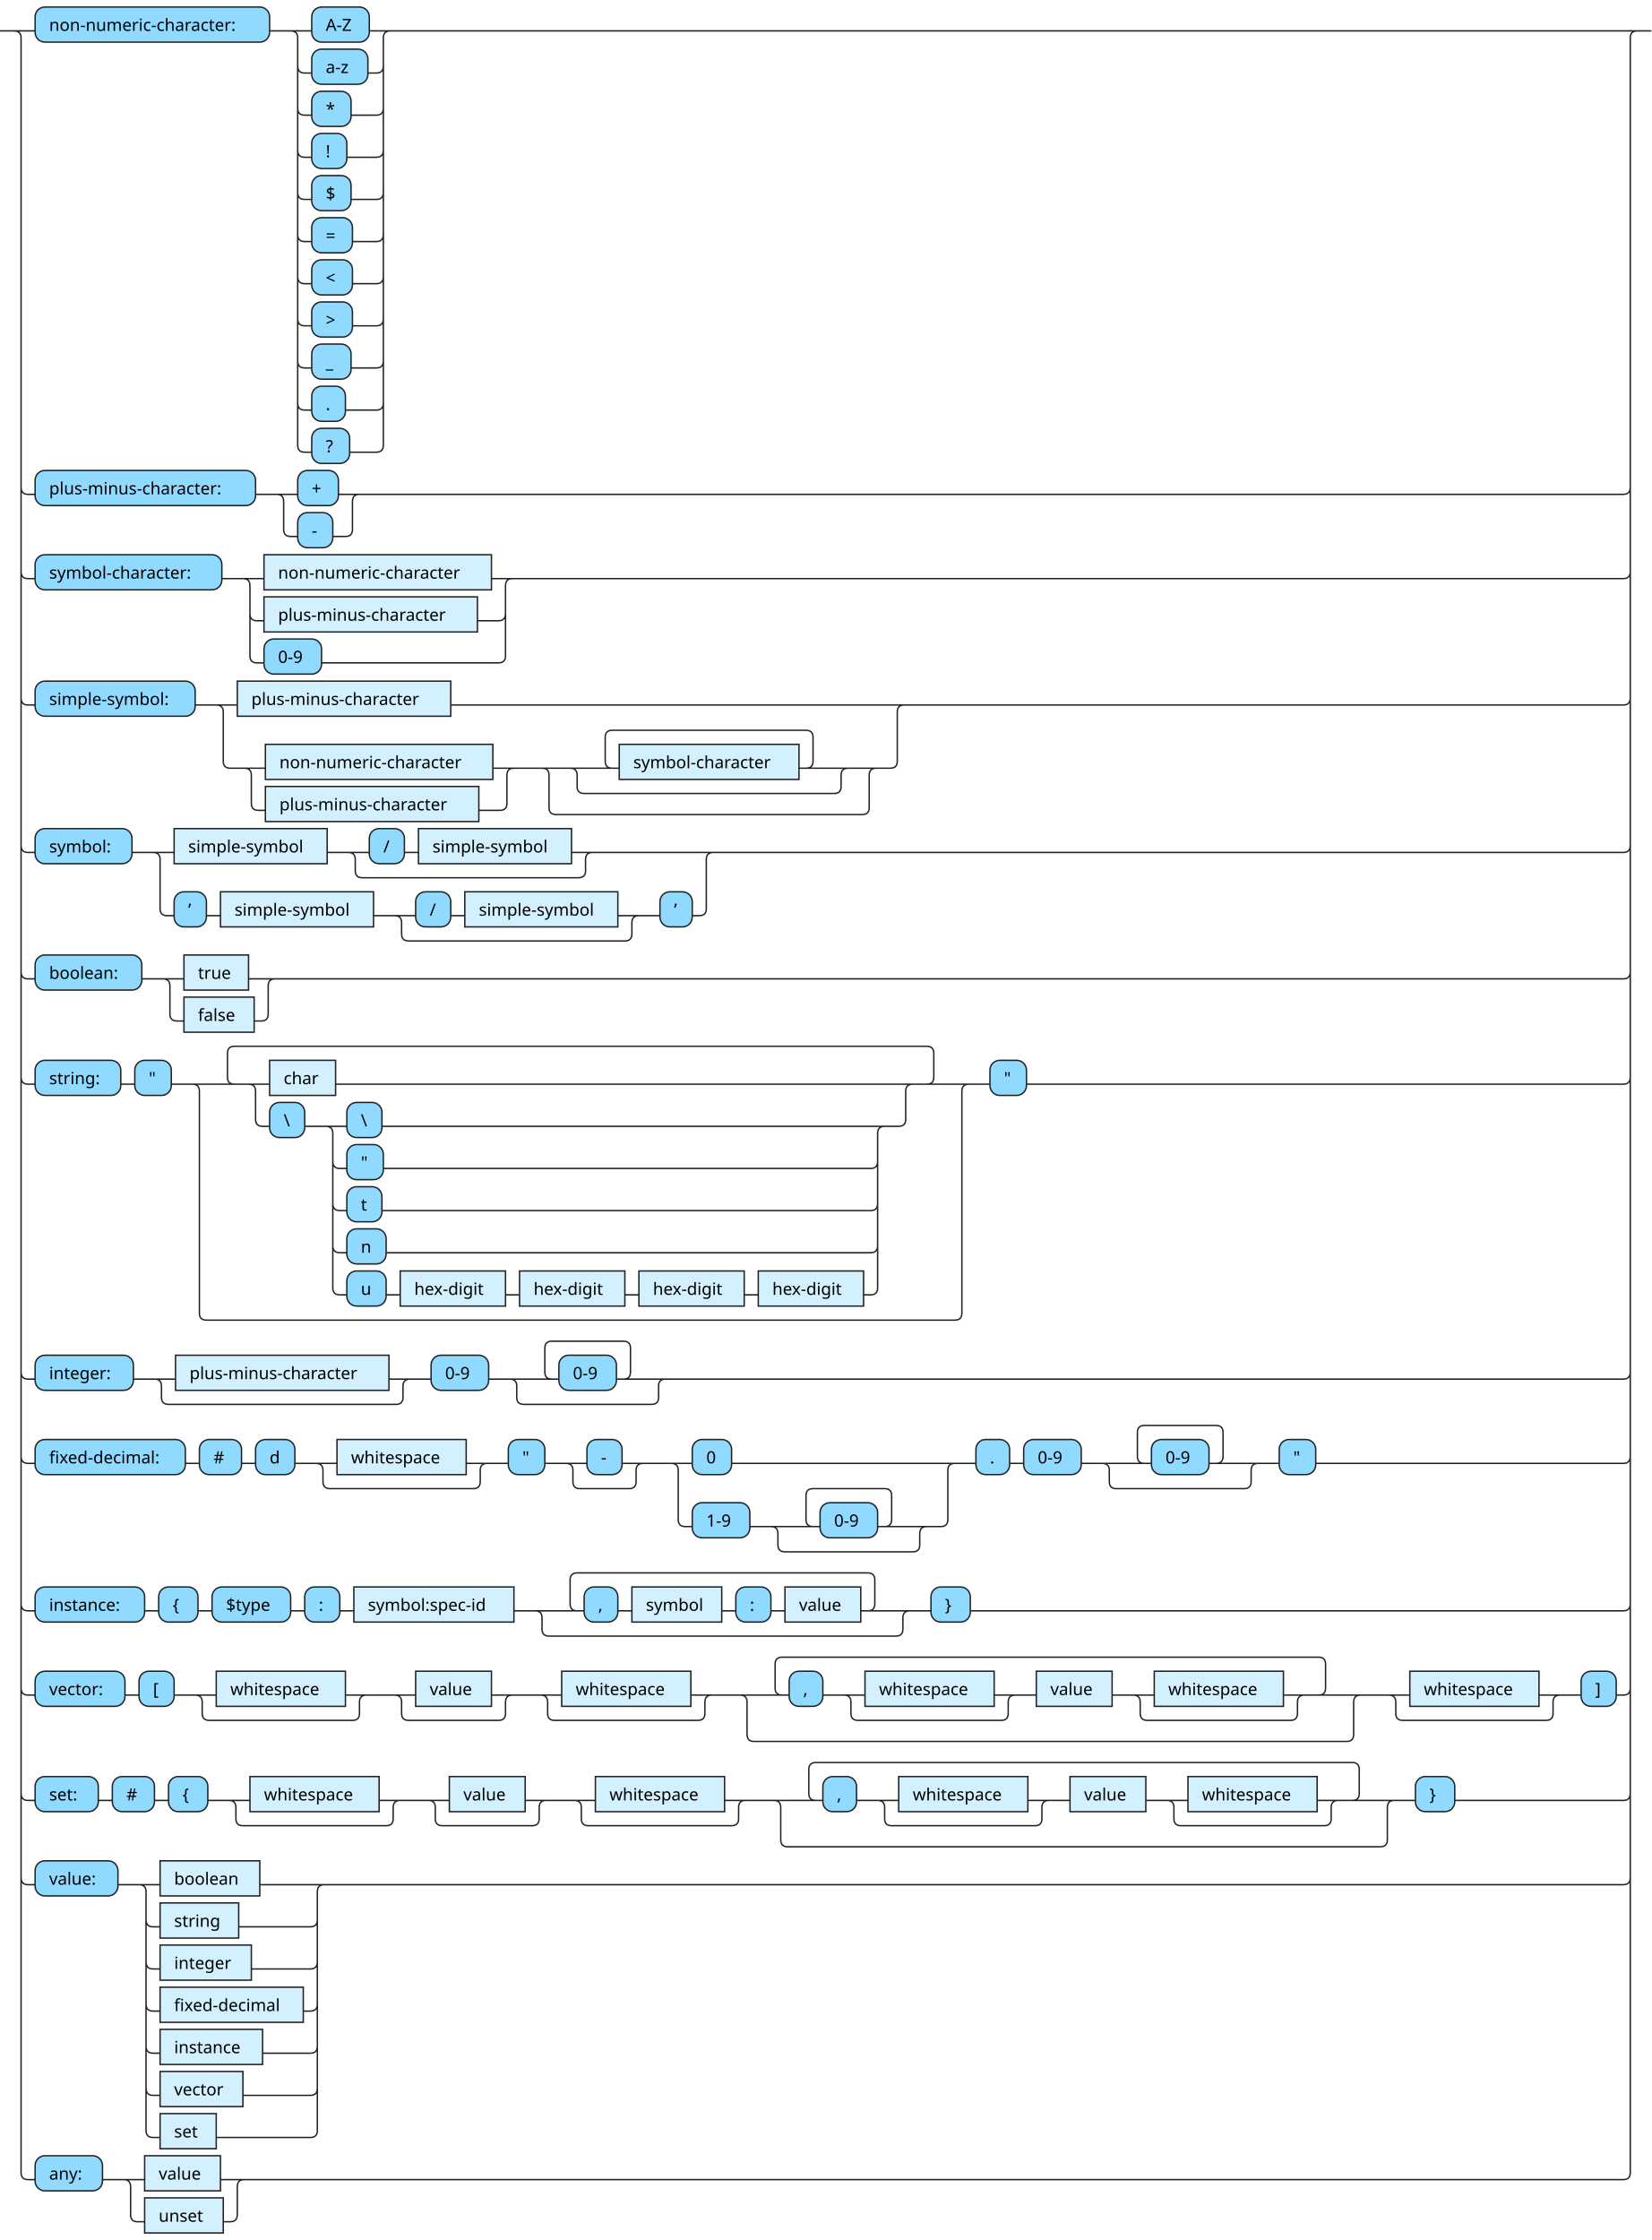
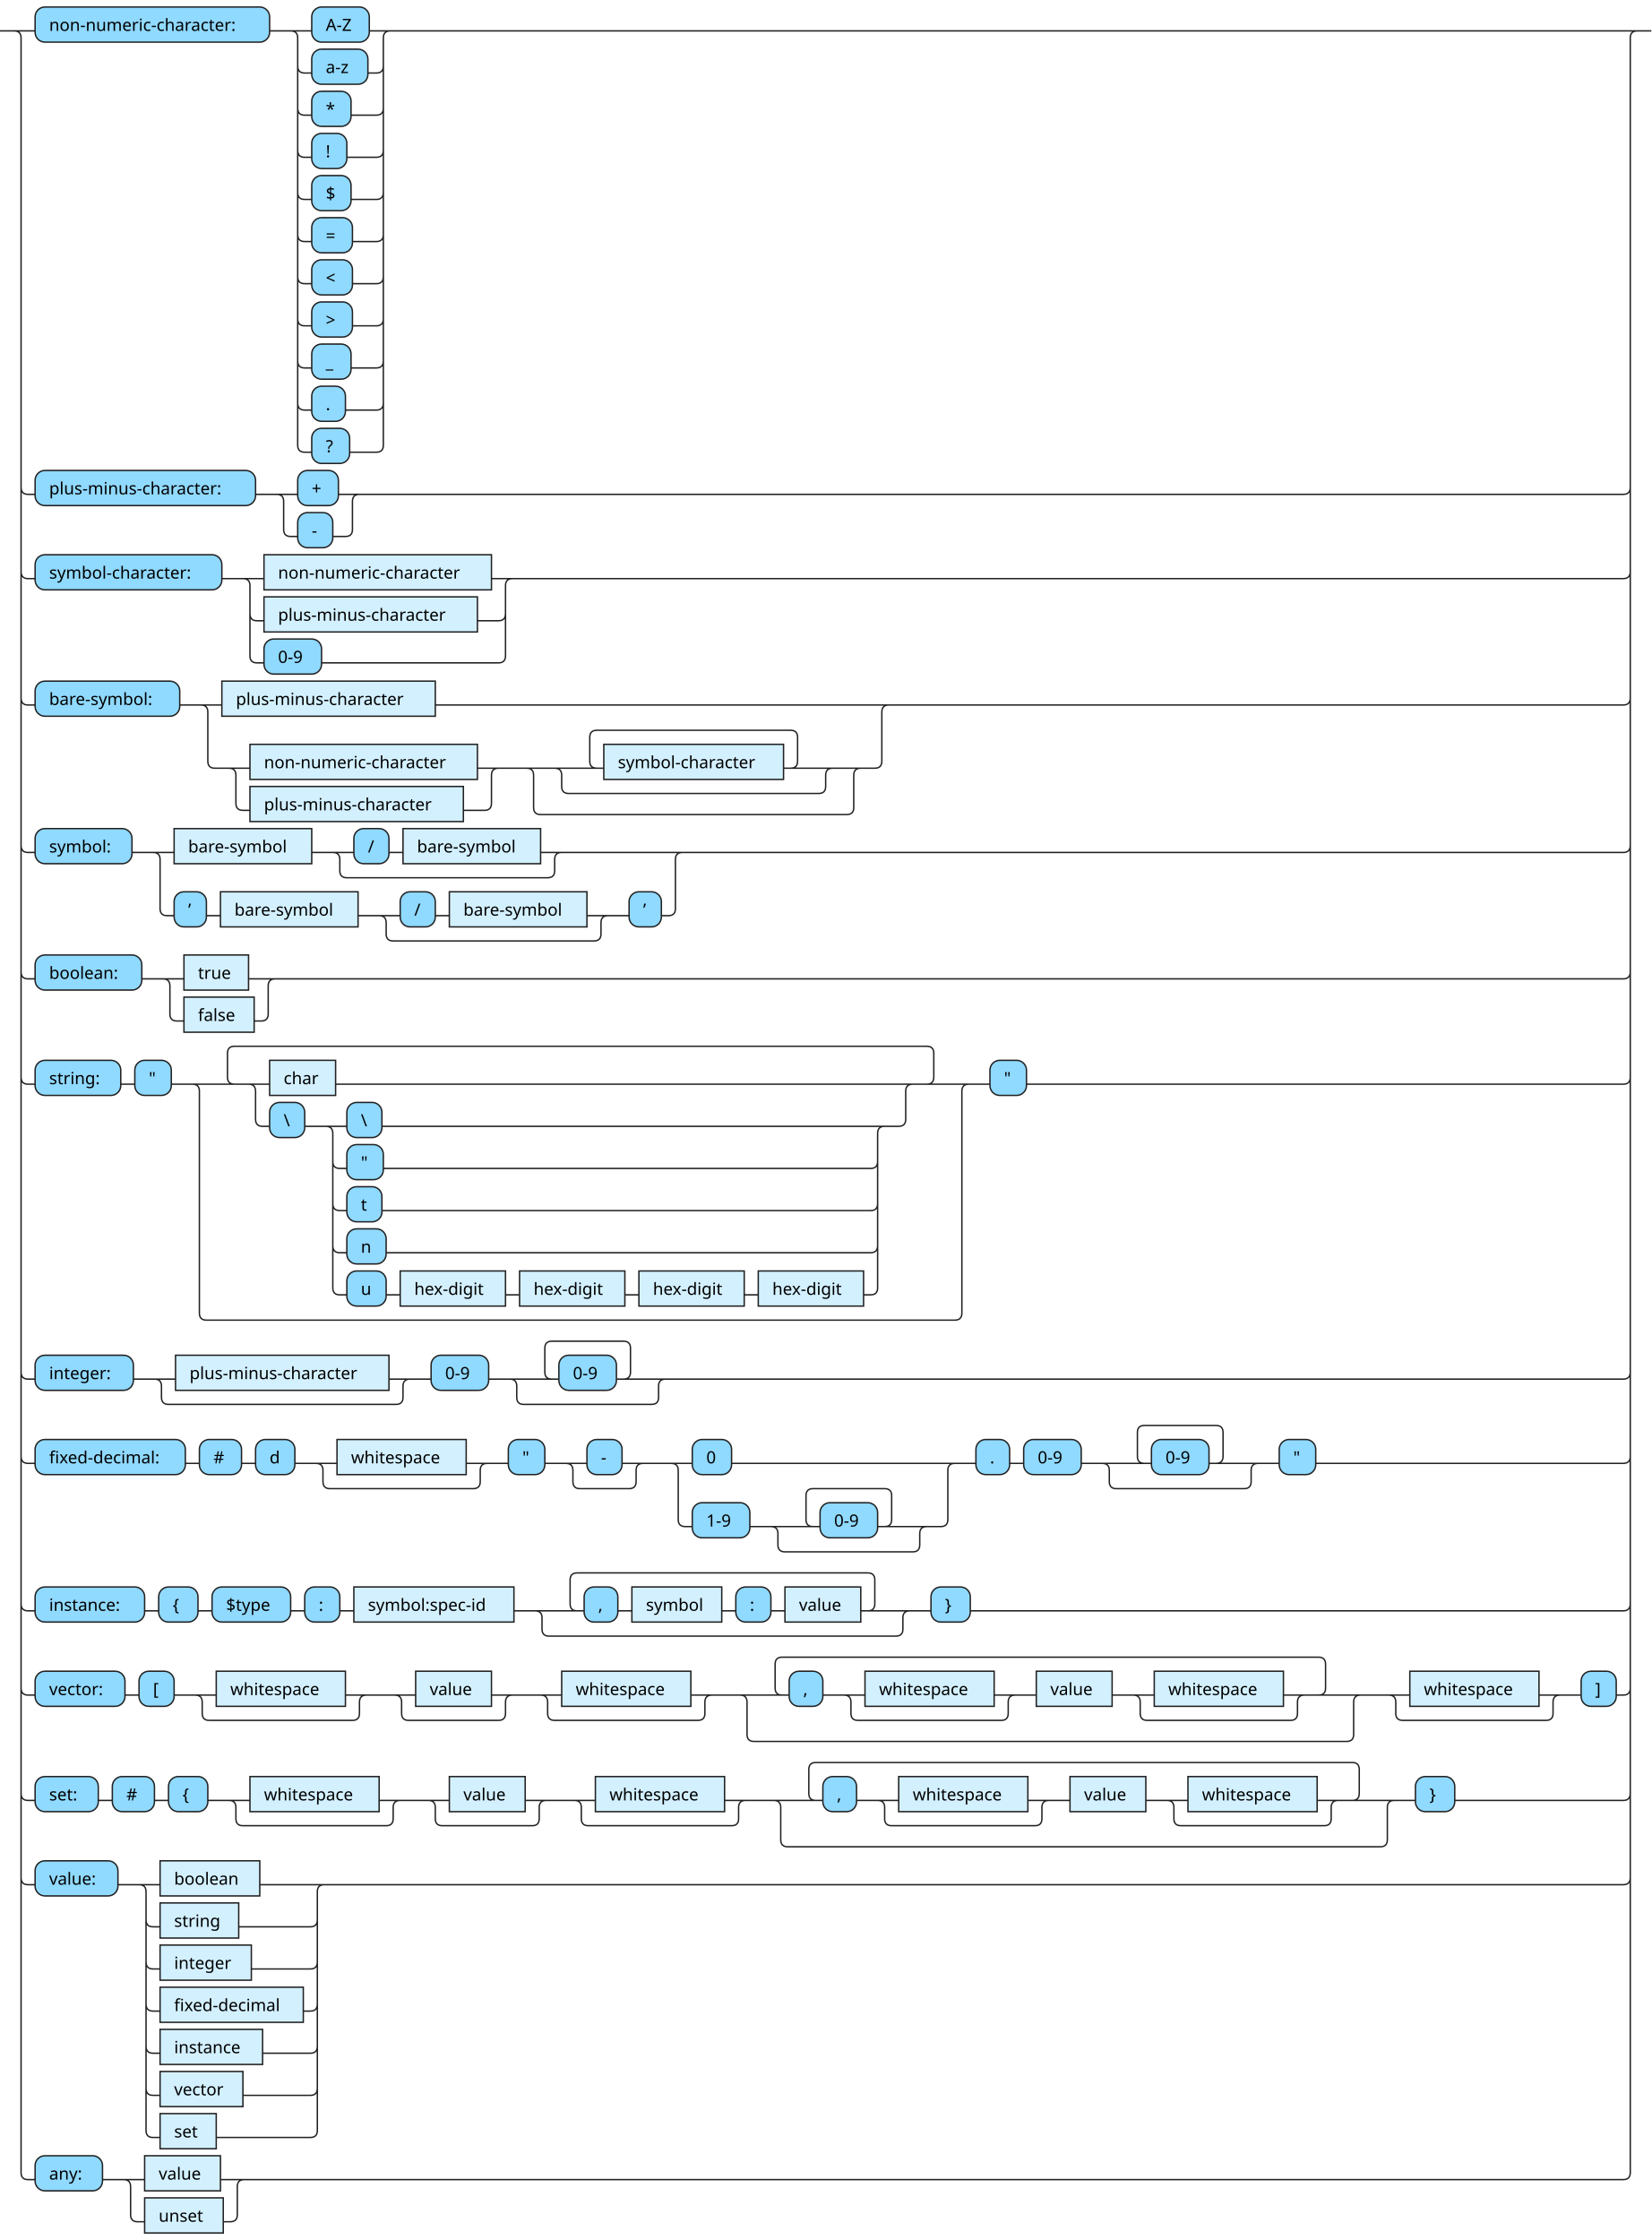
<svg xmlns="http://www.w3.org/2000/svg" xmlns:xlink="http://www.w3.org/1999/xlink" version="1.1" width="1176" height="1595" viewbox="0 0 1176 1595">
  <defs>
    <style type="text/css">.c{fill:none;stroke:#222222;}.j{fill:#000000;font-family:Verdana,Sans-serif;font-size:12px;}.l{fill:#90d9ff;stroke:#222222;}.r{fill:#d3f0ff;stroke:#222222;}</style>
  </defs>
-   <path class="c" d="M0 22h25m167 0h30m41 0h20m-71 25q0 5 5 5h5m40 0h6q5 0 5-5m-61 30q0 5 5 5h5m28 0h18q5 0 5-5m-61 30q0 5 5 5h5m25 0h21q5 0 5-5m-61 30q0 5 5 5h5m28 0h18q5 0 5-5m-61 30q0 5 5 5h5m29 0h17q5 0 5-5m-61 30q0 5 5 5h5m29 0h17q5 0 5-5m-61 30q0 5 5 5h5m29 0h17q5 0 5-5m-61 30q0 5 5 5h5m28 0h18q5 0 5-5m-61 30q0 5 5 5h5m24 0h22q5 0 5-5m-66-265q5 0 5 5v290q0 5 5 5h5m27 0h19q5 0 5-5v-290q0-5 5-5m5 0h888m-1156 325q0 5 5 5h5m157 0h30m29 0h20m-64 0q5 0 5 5v20q0 5 5 5h5m25 0h9q5 0 5-5v-20q0-5 5-5m5 0h895q5 0 5-5m-1146 60q0 5 5 5h5m133 0h30m162 0h20m-192 25q0 5 5 5h5m152 0h15q5 0 5-5m-187-25q5 0 5 5v50q0 5 5 5h5m41 0h126q5 0 5-5v-50q0-5 5-5m5 0h786q5 0 5-5m-1146 90q0 5 5 5h5m114 0h30m152 0h328m-495 0q5 0 5 5v35q0 5 5 5h25m162 0h20m-197 0q5 0 5 5v20q0 5 5 5h5m152 0h15q5 0 5-5v-20q0-5 5-5m5 0h70m-5 0q-5 0-5-5v-17q0-5 5-5h138q5 0 5 5v17q0 5-5 5m-5 0h40m-203 0q5 0 5 5v8q0 5 5 5h178q5 0 5-5v-8q0-5 5-5m5 0h20m-243 0q5 0 5 5v23q0 5 5 5h218q5 0 5-5v-23q0-5 5-5m5 0h5q5 0 5-5v-35q0-5 5-5m5 0h507q5 0 5-5m-1146 105q0 5 5 5h5m69 0h30m109 0h30m25 0h10m109 0h20m-179 0q5 0 5 5v8q0 5 5 5h154q5 0 5-5v-8q0-5 5-5m5 0h86m-404 0q5 0 5 5v35q0 5 5 5h5m23 0h10m109 0h30m25 0h10m109 0h20m-179 0q5 0 5 5v8q0 5 5 5h154q5 0 5-5v-8q0-5 5-5m5 0h10m23 0h5q5 0 5-5v-35q0-5 5-5m5 0h643q5 0 5-5m-1146 90q0 5 5 5h5m76 0h30m46 0h24m-85 0q5 0 5 5v20q0 5 5 5h5m50 0h5q5 0 5-5v-20q0-5 5-5m5 0h955q5 0 5-5m-1146 75q0 5 5 5h5m61 0h10m26 0h50m-5 0q-5 0-5-5v-17q0-5 5-5h493q5 0 5 5v17q0 5-5 5m-488 0h20m47 0h416m-478 0q5 0 5 5v20q0 5 5 5h5m25 0h30m25 0h363m-398 25q0 5 5 5h5m26 0h347q5 0 5-5m-388 30q0 5 5 5h5m25 0h348q5 0 5-5m-388 30q0 5 5 5h5m28 0h345q5 0 5-5m-393-85q5 0 5 5v110q0 5 5 5h5m28 0h10m75 0h10m75 0h10m75 0h10m75 0h5q5 0 5-5v-110q0-5 5-5m5 0h5q5 0 5-5v-20q0-5 5-5m5 0h40m-558 0q5 0 5 5v158q0 5 5 5h533q5 0 5-5v-158q0-5 5-5m5 0h10m26 0h425q5 0 5-5m-1146 210q0 5 5 5h5m70 0h30m152 0h20m-187 0q5 0 5 5v8q0 5 5 5h162q5 0 5-5v-8q0-5 5-5m5 0h10m41 0h50m-5 0q-5 0-5-5v-17q0-5 5-5h51q5 0 5 5v17q0 5-5 5m-5 0h40m-116 0q5 0 5 5v8q0 5 5 5h91q5 0 5-5v-8q0-5 5-5m5 0h677q5 0 5-5m-1146 60q0 5 5 5h5m107 0h10m30 0h10m28 0h30m92 0h20m-127 0q5 0 5 5v8q0 5 5 5h102q5 0 5-5v-8q0-5 5-5m5 0h10m26 0h30m25 0h20m-60 0q5 0 5 5v8q0 5 5 5h35q5 0 5-5v-8q0-5 5-5m5 0h30m28 0h164m-207 0q5 0 5 5v35q0 5 5 5h5m41 0h50m-5 0q-5 0-5-5v-17q0-5 5-5h51q5 0 5 5v17q0 5-5 5m-5 0h40m-116 0q5 0 5 5v8q0 5 5 5h91q5 0 5-5v-8q0-5 5-5m5 0h5q5 0 5-5v-35q0-5 5-5m5 0h10m24 0h10m41 0h50m-5 0q-5 0-5-5v-17q0-5 5-5h51q5 0 5 5v17q0 5-5 5m-5 0h40m-116 0q5 0 5 5v8q0 5 5 5h91q5 0 5-5v-8q0-5 5-5m5 0h10m26 0h219q5 0 5-5m-1146 105q0 5 5 5h5m78 0h10m28 0h10m56 0h10m25 0h10m114 0h50m-5 0q-5 0-5-5v-17q0-5 5-5h207q5 0 5 5v17q0 5-5 5m-178 0h10m64 0h10m25 0h10m54 0h40m-272 0q5 0 5 5v8q0 5 5 5h247q5 0 5-5v-8q0-5 5-5m5 0h10m28 0h465q5 0 5-5m-1146 60q0 5 5 5h5m64 0h10m25 0h30m92 0h20m-127 0q5 0 5 5v8q0 5 5 5h102q5 0 5-5v-8q0-5 5-5m5 0h30m54 0h20m-89 0q5 0 5 5v8q0 5 5 5h64q5 0 5-5v-8q0-5 5-5m5 0h30m92 0h20m-127 0q5 0 5 5v8q0 5 5 5h102q5 0 5-5v-8q0-5 5-5m5 0h50m-5 0q-5 0-5-5v-17q0-5 5-5h382q5 0 5 5v17q0 5-5 5m-353 0h30m92 0h20m-127 0q5 0 5 5v8q0 5 5 5h102q5 0 5-5v-8q0-5 5-5m5 0h10m54 0h30m92 0h20m-127 0q5 0 5 5v8q0 5 5 5h102q5 0 5-5v-8q0-5 5-5m5 0h40m-447 0q5 0 5 5v23q0 5 5 5h422q5 0 5-5v-23q0-5 5-5m5 0h30m92 0h20m-127 0q5 0 5 5v8q0 5 5 5h102q5 0 5-5v-8q0-5 5-5m5 0h10m25 0h5q5 0 5-5m-1146 75q0 5 5 5h5m45 0h10m30 0h10m28 0h30m92 0h20m-127 0q5 0 5 5v8q0 5 5 5h102q5 0 5-5v-8q0-5 5-5m5 0h30m54 0h20m-89 0q5 0 5 5v8q0 5 5 5h64q5 0 5-5v-8q0-5 5-5m5 0h30m92 0h20m-127 0q5 0 5 5v8q0 5 5 5h102q5 0 5-5v-8q0-5 5-5m5 0h50m-5 0q-5 0-5-5v-17q0-5 5-5h382q5 0 5 5v17q0 5-5 5m-353 0h30m92 0h20m-127 0q5 0 5 5v8q0 5 5 5h102q5 0 5-5v-8q0-5 5-5m5 0h10m54 0h30m92 0h20m-127 0q5 0 5 5v8q0 5 5 5h102q5 0 5-5v-8q0-5 5-5m5 0h40m-447 0q5 0 5 5v23q0 5 5 5h422q5 0 5-5v-23q0-5 5-5m5 0h10m28 0h120q5 0 5-5m-1146 60q0 5 5 5h5m59 0h30m71 0h51m-132 25q0 5 5 5h5m56 0h51q5 0 5-5m-122 30q0 5 5 5h5m65 0h42q5 0 5-5m-122 30q0 5 5 5h5m102 0h5q5 0 5-5m-122 30q0 5 5 5h5m73 0h34q5 0 5-5m-122 30q0 5 5 5h5m59 0h48q5 0 5-5m-127-145q5 0 5 5v170q0 5 5 5h5m40 0h67q5 0 5-5v-170q0-5 5-5m5 0h920q5 0 5-5m-1151-1315q5 0 5 5v1520q0 5 5 5h5m48 0h30m54 0h22m-91 0q5 0 5 5v20q0 5 5 5h5m56 0h5q5 0 5-5v-20q0-5 5-5m5 0h977q5 0 5-5v-1520q0-5 5-5m5 0h5" />
+   <path class="c" d="M0 22h25m167 0h30m41 0h20m-71 25q0 5 5 5h5m40 0h6q5 0 5-5m-61 30q0 5 5 5h5m28 0h18q5 0 5-5m-61 30q0 5 5 5h5m25 0h21q5 0 5-5m-61 30q0 5 5 5h5m28 0h18q5 0 5-5m-61 30q0 5 5 5h5m29 0h17q5 0 5-5m-61 30q0 5 5 5h5m29 0h17q5 0 5-5m-61 30q0 5 5 5h5m29 0h17q5 0 5-5m-61 30q0 5 5 5h5m28 0h18q5 0 5-5m-61 30q0 5 5 5h5m24 0h22q5 0 5-5m-66-265q5 0 5 5v290q0 5 5 5h5m27 0h19q5 0 5-5v-290q0-5 5-5m5 0h888m-1156 325q0 5 5 5h5m157 0h30m29 0h20m-64 0q5 0 5 5v20q0 5 5 5h5m25 0h9q5 0 5-5v-20q0-5 5-5m5 0h895q5 0 5-5m-1146 60q0 5 5 5h5m133 0h30m162 0h20m-192 25q0 5 5 5h5m152 0h15q5 0 5-5m-187-25q5 0 5 5v50q0 5 5 5h5m41 0h126q5 0 5-5v-50q0-5 5-5m5 0h786q5 0 5-5m-1146 90q0 5 5 5h5m103 0h30m152 0h328m-495 0q5 0 5 5v35q0 5 5 5h25m162 0h20m-197 0q5 0 5 5v20q0 5 5 5h5m152 0h15q5 0 5-5v-20q0-5 5-5m5 0h70m-5 0q-5 0-5-5v-17q0-5 5-5h138q5 0 5 5v17q0 5-5 5m-5 0h40m-203 0q5 0 5 5v8q0 5 5 5h178q5 0 5-5v-8q0-5 5-5m5 0h20m-243 0q5 0 5 5v23q0 5 5 5h218q5 0 5-5v-23q0-5 5-5m5 0h5q5 0 5-5v-35q0-5 5-5m5 0h518q5 0 5-5m-1146 105q0 5 5 5h5m69 0h30m98 0h30m25 0h10m98 0h20m-168 0q5 0 5 5v8q0 5 5 5h143q5 0 5-5v-8q0-5 5-5m5 0h86m-382 0q5 0 5 5v35q0 5 5 5h5m23 0h10m98 0h30m25 0h10m98 0h20m-168 0q5 0 5 5v8q0 5 5 5h143q5 0 5-5v-8q0-5 5-5m5 0h10m23 0h5q5 0 5-5v-35q0-5 5-5m5 0h665q5 0 5-5m-1146 90q0 5 5 5h5m76 0h30m46 0h24m-85 0q5 0 5 5v20q0 5 5 5h5m50 0h5q5 0 5-5v-20q0-5 5-5m5 0h955q5 0 5-5m-1146 75q0 5 5 5h5m61 0h10m26 0h50m-5 0q-5 0-5-5v-17q0-5 5-5h493q5 0 5 5v17q0 5-5 5m-488 0h20m47 0h416m-478 0q5 0 5 5v20q0 5 5 5h5m25 0h30m25 0h363m-398 25q0 5 5 5h5m26 0h347q5 0 5-5m-388 30q0 5 5 5h5m25 0h348q5 0 5-5m-388 30q0 5 5 5h5m28 0h345q5 0 5-5m-393-85q5 0 5 5v110q0 5 5 5h5m28 0h10m75 0h10m75 0h10m75 0h10m75 0h5q5 0 5-5v-110q0-5 5-5m5 0h5q5 0 5-5v-20q0-5 5-5m5 0h40m-558 0q5 0 5 5v158q0 5 5 5h533q5 0 5-5v-158q0-5 5-5m5 0h10m26 0h425q5 0 5-5m-1146 210q0 5 5 5h5m70 0h30m152 0h20m-187 0q5 0 5 5v8q0 5 5 5h162q5 0 5-5v-8q0-5 5-5m5 0h10m41 0h50m-5 0q-5 0-5-5v-17q0-5 5-5h51q5 0 5 5v17q0 5-5 5m-5 0h40m-116 0q5 0 5 5v8q0 5 5 5h91q5 0 5-5v-8q0-5 5-5m5 0h677q5 0 5-5m-1146 60q0 5 5 5h5m107 0h10m30 0h10m28 0h30m92 0h20m-127 0q5 0 5 5v8q0 5 5 5h102q5 0 5-5v-8q0-5 5-5m5 0h10m26 0h30m25 0h20m-60 0q5 0 5 5v8q0 5 5 5h35q5 0 5-5v-8q0-5 5-5m5 0h30m28 0h164m-207 0q5 0 5 5v35q0 5 5 5h5m41 0h50m-5 0q-5 0-5-5v-17q0-5 5-5h51q5 0 5 5v17q0 5-5 5m-5 0h40m-116 0q5 0 5 5v8q0 5 5 5h91q5 0 5-5v-8q0-5 5-5m5 0h5q5 0 5-5v-35q0-5 5-5m5 0h10m24 0h10m41 0h50m-5 0q-5 0-5-5v-17q0-5 5-5h51q5 0 5 5v17q0 5-5 5m-5 0h40m-116 0q5 0 5 5v8q0 5 5 5h91q5 0 5-5v-8q0-5 5-5m5 0h10m26 0h219q5 0 5-5m-1146 105q0 5 5 5h5m78 0h10m28 0h10m56 0h10m25 0h10m114 0h50m-5 0q-5 0-5-5v-17q0-5 5-5h207q5 0 5 5v17q0 5-5 5m-178 0h10m64 0h10m25 0h10m54 0h40m-272 0q5 0 5 5v8q0 5 5 5h247q5 0 5-5v-8q0-5 5-5m5 0h10m28 0h465q5 0 5-5m-1146 60q0 5 5 5h5m64 0h10m25 0h30m92 0h20m-127 0q5 0 5 5v8q0 5 5 5h102q5 0 5-5v-8q0-5 5-5m5 0h30m54 0h20m-89 0q5 0 5 5v8q0 5 5 5h64q5 0 5-5v-8q0-5 5-5m5 0h30m92 0h20m-127 0q5 0 5 5v8q0 5 5 5h102q5 0 5-5v-8q0-5 5-5m5 0h50m-5 0q-5 0-5-5v-17q0-5 5-5h382q5 0 5 5v17q0 5-5 5m-353 0h30m92 0h20m-127 0q5 0 5 5v8q0 5 5 5h102q5 0 5-5v-8q0-5 5-5m5 0h10m54 0h30m92 0h20m-127 0q5 0 5 5v8q0 5 5 5h102q5 0 5-5v-8q0-5 5-5m5 0h40m-447 0q5 0 5 5v23q0 5 5 5h422q5 0 5-5v-23q0-5 5-5m5 0h30m92 0h20m-127 0q5 0 5 5v8q0 5 5 5h102q5 0 5-5v-8q0-5 5-5m5 0h10m25 0h5q5 0 5-5m-1146 75q0 5 5 5h5m45 0h10m30 0h10m28 0h30m92 0h20m-127 0q5 0 5 5v8q0 5 5 5h102q5 0 5-5v-8q0-5 5-5m5 0h30m54 0h20m-89 0q5 0 5 5v8q0 5 5 5h64q5 0 5-5v-8q0-5 5-5m5 0h30m92 0h20m-127 0q5 0 5 5v8q0 5 5 5h102q5 0 5-5v-8q0-5 5-5m5 0h50m-5 0q-5 0-5-5v-17q0-5 5-5h382q5 0 5 5v17q0 5-5 5m-353 0h30m92 0h20m-127 0q5 0 5 5v8q0 5 5 5h102q5 0 5-5v-8q0-5 5-5m5 0h10m54 0h30m92 0h20m-127 0q5 0 5 5v8q0 5 5 5h102q5 0 5-5v-8q0-5 5-5m5 0h40m-447 0q5 0 5 5v23q0 5 5 5h422q5 0 5-5v-23q0-5 5-5m5 0h10m28 0h120q5 0 5-5m-1146 60q0 5 5 5h5m59 0h30m71 0h51m-132 25q0 5 5 5h5m56 0h51q5 0 5-5m-122 30q0 5 5 5h5m65 0h42q5 0 5-5m-122 30q0 5 5 5h5m102 0h5q5 0 5-5m-122 30q0 5 5 5h5m73 0h34q5 0 5-5m-122 30q0 5 5 5h5m59 0h48q5 0 5-5m-127-145q5 0 5 5v170q0 5 5 5h5m40 0h67q5 0 5-5v-170q0-5 5-5m5 0h920q5 0 5-5m-1151-1315q5 0 5 5v1520q0 5 5 5h5m48 0h30m54 0h22m-91 0q5 0 5 5v20q0 5 5 5h5m56 0h5q5 0 5-5v-20q0-5 5-5m5 0h977q5 0 5-5v-1520q0-5 5-5m5 0h5" />
  <rect class="l" x="25" y="5" width="167" height="25" rx="7" />
  <text class="j" x="35" y="22">non-numeric-character:</text>
  <rect class="l" x="222" y="5" width="41" height="25" rx="7" />
  <text class="j" x="232" y="22">A-Z</text>
  <rect class="l" x="222" y="35" width="40" height="25" rx="7" />
  <text class="j" x="232" y="52">a-z</text>
  <rect class="l" x="222" y="65" width="28" height="25" rx="7" />
  <text class="j" x="232" y="82">*</text>
  <rect class="l" x="222" y="95" width="25" height="25" rx="7" />
  <text class="j" x="232" y="112">!</text>
  <rect class="l" x="222" y="125" width="28" height="25" rx="7" />
  <text class="j" x="232" y="142">$</text>
  <rect class="l" x="222" y="155" width="29" height="25" rx="7" />
  <text class="j" x="232" y="172">=</text>
  <rect class="l" x="222" y="185" width="29" height="25" rx="7" />
  <text class="j" x="232" y="202">&lt;</text>
  <rect class="l" x="222" y="215" width="29" height="25" rx="7" />
  <text class="j" x="232" y="232">&gt;</text>
  <rect class="l" x="222" y="245" width="28" height="25" rx="7" />
  <text class="j" x="232" y="262">_</text>
  <rect class="l" x="222" y="275" width="24" height="25" rx="7" />
  <text class="j" x="232" y="292">.</text>
  <rect class="l" x="222" y="305" width="27" height="25" rx="7" />
  <text class="j" x="232" y="322">?</text>
  <rect class="l" x="25" y="335" width="157" height="25" rx="7" />
  <text class="j" x="35" y="352">plus-minus-character:</text>
  <rect class="l" x="212" y="335" width="29" height="25" rx="7" />
  <text class="j" x="222" y="352">+</text>
  <rect class="l" x="212" y="365" width="25" height="25" rx="7" />
  <text class="j" x="222" y="382">-</text>
  <rect class="l" x="25" y="395" width="133" height="25" rx="7" />
  <text class="j" x="35" y="412">symbol-character:</text>
  <a xlink:href="#non-numeric-character">
    <rect class="r" x="188" y="395" width="162" height="25" />
    <text class="j" x="198" y="412">non-numeric-character</text>
  </a>
  <a xlink:href="#plus-minus-character">
    <rect class="r" x="188" y="425" width="152" height="25" />
    <text class="j" x="198" y="442">plus-minus-character</text>
  </a>
  <rect class="l" x="188" y="455" width="41" height="25" rx="7" />
  <text class="j" x="198" y="472">0-9</text>
-   <rect class="l" x="25" y="485" width="114" height="25" rx="7" />
-   <text class="j" x="35" y="502">simple-symbol:</text>
+   <rect class="l" x="25" y="485" width="103" height="25" rx="7" />
+   <text class="j" x="35" y="502">bare-symbol:</text>
  <a xlink:href="#plus-minus-character">
-     <rect class="r" x="169" y="485" width="152" height="25" />
-     <text class="j" x="179" y="502">plus-minus-character</text>
+     <rect class="r" x="158" y="485" width="152" height="25" />
+     <text class="j" x="168" y="502">plus-minus-character</text>
  </a>
  <a xlink:href="#non-numeric-character">
-     <rect class="r" x="189" y="530" width="162" height="25" />
-     <text class="j" x="199" y="547">non-numeric-character</text>
+     <rect class="r" x="178" y="530" width="162" height="25" />
+     <text class="j" x="188" y="547">non-numeric-character</text>
  </a>
  <a xlink:href="#plus-minus-character">
-     <rect class="r" x="189" y="560" width="152" height="25" />
-     <text class="j" x="199" y="577">plus-minus-character</text>
+     <rect class="r" x="178" y="560" width="152" height="25" />
+     <text class="j" x="188" y="577">plus-minus-character</text>
  </a>
  <a xlink:href="#symbol-character">
-     <rect class="r" x="441" y="530" width="128" height="25" />
-     <text class="j" x="451" y="547">symbol-character</text>
+     <rect class="r" x="430" y="530" width="128" height="25" />
+     <text class="j" x="440" y="547">symbol-character</text>
  </a>
  <rect class="l" x="25" y="590" width="69" height="25" rx="7" />
  <text class="j" x="35" y="607">symbol:</text>
-   <a xlink:href="#simple-symbol">
-     <rect class="r" x="124" y="590" width="109" height="25" />
-     <text class="j" x="134" y="607">simple-symbol</text>
-   </a>
-   <rect class="l" x="263" y="590" width="25" height="25" rx="7" />
-   <text class="j" x="273" y="607">/</text>
-   <a xlink:href="#simple-symbol">
-     <rect class="r" x="298" y="590" width="109" height="25" />
-     <text class="j" x="308" y="607">simple-symbol</text>
+   <a xlink:href="#bare-symbol">
+     <rect class="r" x="124" y="590" width="98" height="25" />
+     <text class="j" x="134" y="607">bare-symbol</text>
+   </a>
+   <rect class="l" x="252" y="590" width="25" height="25" rx="7" />
+   <text class="j" x="262" y="607">/</text>
+   <a xlink:href="#bare-symbol">
+     <rect class="r" x="287" y="590" width="98" height="25" />
+     <text class="j" x="297" y="607">bare-symbol</text>
  </a>
  <rect class="l" x="124" y="635" width="23" height="25" rx="7" />
  <text class="j" x="134" y="652">’</text>
-   <a xlink:href="#simple-symbol">
-     <rect class="r" x="157" y="635" width="109" height="25" />
-     <text class="j" x="167" y="652">simple-symbol</text>
-   </a>
-   <rect class="l" x="296" y="635" width="25" height="25" rx="7" />
-   <text class="j" x="306" y="652">/</text>
-   <a xlink:href="#simple-symbol">
-     <rect class="r" x="331" y="635" width="109" height="25" />
-     <text class="j" x="341" y="652">simple-symbol</text>
-   </a>
-   <rect class="l" x="470" y="635" width="23" height="25" rx="7" />
-   <text class="j" x="480" y="652">’</text>
+   <a xlink:href="#bare-symbol">
+     <rect class="r" x="157" y="635" width="98" height="25" />
+     <text class="j" x="167" y="652">bare-symbol</text>
+   </a>
+   <rect class="l" x="285" y="635" width="25" height="25" rx="7" />
+   <text class="j" x="295" y="652">/</text>
+   <a xlink:href="#bare-symbol">
+     <rect class="r" x="320" y="635" width="98" height="25" />
+     <text class="j" x="330" y="652">bare-symbol</text>
+   </a>
+   <rect class="l" x="448" y="635" width="23" height="25" rx="7" />
+   <text class="j" x="458" y="652">’</text>
  <rect class="l" x="25" y="680" width="76" height="25" rx="7" />
  <text class="j" x="35" y="697">boolean:</text>
  <a xlink:href="#true">
    <rect class="r" x="131" y="680" width="46" height="25" />
    <text class="j" x="141" y="697">true</text>
  </a>
  <a xlink:href="#false">
    <rect class="r" x="131" y="710" width="50" height="25" />
    <text class="j" x="141" y="727">false</text>
  </a>
  <rect class="l" x="25" y="755" width="61" height="25" rx="7" />
  <text class="j" x="35" y="772">string:</text>
  <rect class="l" x="96" y="755" width="26" height="25" rx="7" />
  <text class="j" x="106" y="772">"</text>
  <a xlink:href="#char">
    <rect class="r" x="192" y="755" width="47" height="25" />
    <text class="j" x="202" y="772">char</text>
  </a>
  <rect class="l" x="192" y="785" width="25" height="25" rx="7" />
  <text class="j" x="202" y="802">\</text>
  <rect class="l" x="247" y="785" width="25" height="25" rx="7" />
  <text class="j" x="257" y="802">\</text>
  <rect class="l" x="247" y="815" width="26" height="25" rx="7" />
  <text class="j" x="257" y="832">"</text>
  <rect class="l" x="247" y="845" width="25" height="25" rx="7" />
  <text class="j" x="257" y="862">t</text>
  <rect class="l" x="247" y="875" width="28" height="25" rx="7" />
  <text class="j" x="257" y="892">n</text>
  <rect class="l" x="247" y="905" width="28" height="25" rx="7" />
  <text class="j" x="257" y="922">u</text>
  <a xlink:href="#hex-digit">
    <rect class="r" x="285" y="905" width="75" height="25" />
    <text class="j" x="295" y="922">hex-digit</text>
  </a>
  <a xlink:href="#hex-digit">
    <rect class="r" x="370" y="905" width="75" height="25" />
    <text class="j" x="380" y="922">hex-digit</text>
  </a>
  <a xlink:href="#hex-digit">
    <rect class="r" x="455" y="905" width="75" height="25" />
    <text class="j" x="465" y="922">hex-digit</text>
  </a>
  <a xlink:href="#hex-digit">
    <rect class="r" x="540" y="905" width="75" height="25" />
    <text class="j" x="550" y="922">hex-digit</text>
  </a>
  <rect class="l" x="705" y="755" width="26" height="25" rx="7" />
  <text class="j" x="715" y="772">"</text>
  <rect class="l" x="25" y="965" width="70" height="25" rx="7" />
  <text class="j" x="35" y="982">integer:</text>
  <a xlink:href="#plus-minus-character">
    <rect class="r" x="125" y="965" width="152" height="25" />
    <text class="j" x="135" y="982">plus-minus-character</text>
  </a>
  <rect class="l" x="307" y="965" width="41" height="25" rx="7" />
  <text class="j" x="317" y="982">0-9</text>
  <rect class="l" x="398" y="965" width="41" height="25" rx="7" />
  <text class="j" x="408" y="982">0-9</text>
  <rect class="l" x="25" y="1025" width="107" height="25" rx="7" />
  <text class="j" x="35" y="1042">fixed-decimal:</text>
  <rect class="l" x="142" y="1025" width="30" height="25" rx="7" />
  <text class="j" x="152" y="1042">#</text>
  <rect class="l" x="182" y="1025" width="28" height="25" rx="7" />
  <text class="j" x="192" y="1042">d</text>
  <a xlink:href="#whitespace">
    <rect class="r" x="240" y="1025" width="92" height="25" />
    <text class="j" x="250" y="1042">whitespace</text>
  </a>
  <rect class="l" x="362" y="1025" width="26" height="25" rx="7" />
  <text class="j" x="372" y="1042">"</text>
  <rect class="l" x="418" y="1025" width="25" height="25" rx="7" />
  <text class="j" x="428" y="1042">-</text>
  <rect class="l" x="493" y="1025" width="28" height="25" rx="7" />
  <text class="j" x="503" y="1042">0</text>
  <rect class="l" x="493" y="1070" width="41" height="25" rx="7" />
  <text class="j" x="503" y="1087">1-9</text>
  <rect class="l" x="584" y="1070" width="41" height="25" rx="7" />
  <text class="j" x="594" y="1087">0-9</text>
  <rect class="l" x="695" y="1025" width="24" height="25" rx="7" />
  <text class="j" x="705" y="1042">.</text>
  <rect class="l" x="729" y="1025" width="41" height="25" rx="7" />
  <text class="j" x="739" y="1042">0-9</text>
  <rect class="l" x="820" y="1025" width="41" height="25" rx="7" />
  <text class="j" x="830" y="1042">0-9</text>
  <rect class="l" x="911" y="1025" width="26" height="25" rx="7" />
  <text class="j" x="921" y="1042">"</text>
  <rect class="l" x="25" y="1130" width="78" height="25" rx="7" />
  <text class="j" x="35" y="1147">instance:</text>
  <rect class="l" x="113" y="1130" width="28" height="25" rx="7" />
  <text class="j" x="123" y="1147">{</text>
  <rect class="l" x="151" y="1130" width="56" height="25" rx="7" />
  <text class="j" x="161" y="1147">$type</text>
  <rect class="l" x="217" y="1130" width="25" height="25" rx="7" />
  <text class="j" x="227" y="1147">:</text>
  <a xlink:href="#symbol:spec-id">
    <rect class="r" x="252" y="1130" width="114" height="25" />
    <text class="j" x="262" y="1147">symbol:spec-id</text>
  </a>
  <rect class="l" x="416" y="1130" width="24" height="25" rx="7" />
  <text class="j" x="426" y="1147">,</text>
  <a xlink:href="#symbol">
    <rect class="r" x="450" y="1130" width="64" height="25" />
    <text class="j" x="460" y="1147">symbol</text>
  </a>
  <rect class="l" x="524" y="1130" width="25" height="25" rx="7" />
  <text class="j" x="534" y="1147">:</text>
  <a xlink:href="#value">
    <rect class="r" x="559" y="1130" width="54" height="25" />
    <text class="j" x="569" y="1147">value</text>
  </a>
  <rect class="l" x="663" y="1130" width="28" height="25" rx="7" />
  <text class="j" x="673" y="1147">}</text>
  <rect class="l" x="25" y="1190" width="64" height="25" rx="7" />
  <text class="j" x="35" y="1207">vector:</text>
  <rect class="l" x="99" y="1190" width="25" height="25" rx="7" />
  <text class="j" x="109" y="1207">[</text>
  <a xlink:href="#whitespace">
    <rect class="r" x="154" y="1190" width="92" height="25" />
    <text class="j" x="164" y="1207">whitespace</text>
  </a>
  <a xlink:href="#value">
    <rect class="r" x="296" y="1190" width="54" height="25" />
    <text class="j" x="306" y="1207">value</text>
  </a>
  <a xlink:href="#whitespace">
    <rect class="r" x="400" y="1190" width="92" height="25" />
    <text class="j" x="410" y="1207">whitespace</text>
  </a>
  <rect class="l" x="562" y="1190" width="24" height="25" rx="7" />
  <text class="j" x="572" y="1207">,</text>
  <a xlink:href="#whitespace">
    <rect class="r" x="616" y="1190" width="92" height="25" />
    <text class="j" x="626" y="1207">whitespace</text>
  </a>
  <a xlink:href="#value">
    <rect class="r" x="738" y="1190" width="54" height="25" />
    <text class="j" x="748" y="1207">value</text>
  </a>
  <a xlink:href="#whitespace">
    <rect class="r" x="822" y="1190" width="92" height="25" />
    <text class="j" x="832" y="1207">whitespace</text>
  </a>
  <a xlink:href="#whitespace">
    <rect class="r" x="1004" y="1190" width="92" height="25" />
    <text class="j" x="1014" y="1207">whitespace</text>
  </a>
  <rect class="l" x="1126" y="1190" width="25" height="25" rx="7" />
  <text class="j" x="1136" y="1207">]</text>
  <rect class="l" x="25" y="1265" width="45" height="25" rx="7" />
  <text class="j" x="35" y="1282">set:</text>
  <rect class="l" x="80" y="1265" width="30" height="25" rx="7" />
  <text class="j" x="90" y="1282">#</text>
  <rect class="l" x="120" y="1265" width="28" height="25" rx="7" />
  <text class="j" x="130" y="1282">{</text>
  <a xlink:href="#whitespace">
    <rect class="r" x="178" y="1265" width="92" height="25" />
    <text class="j" x="188" y="1282">whitespace</text>
  </a>
  <a xlink:href="#value">
    <rect class="r" x="320" y="1265" width="54" height="25" />
    <text class="j" x="330" y="1282">value</text>
  </a>
  <a xlink:href="#whitespace">
    <rect class="r" x="424" y="1265" width="92" height="25" />
    <text class="j" x="434" y="1282">whitespace</text>
  </a>
  <rect class="l" x="586" y="1265" width="24" height="25" rx="7" />
  <text class="j" x="596" y="1282">,</text>
  <a xlink:href="#whitespace">
    <rect class="r" x="640" y="1265" width="92" height="25" />
    <text class="j" x="650" y="1282">whitespace</text>
  </a>
  <a xlink:href="#value">
    <rect class="r" x="762" y="1265" width="54" height="25" />
    <text class="j" x="772" y="1282">value</text>
  </a>
  <a xlink:href="#whitespace">
    <rect class="r" x="846" y="1265" width="92" height="25" />
    <text class="j" x="856" y="1282">whitespace</text>
  </a>
  <rect class="l" x="1008" y="1265" width="28" height="25" rx="7" />
  <text class="j" x="1018" y="1282">}</text>
  <rect class="l" x="25" y="1325" width="59" height="25" rx="7" />
  <text class="j" x="35" y="1342">value:</text>
  <a xlink:href="#boolean">
    <rect class="r" x="114" y="1325" width="71" height="25" />
    <text class="j" x="124" y="1342">boolean</text>
  </a>
  <a xlink:href="#string">
    <rect class="r" x="114" y="1355" width="56" height="25" />
    <text class="j" x="124" y="1372">string</text>
  </a>
  <a xlink:href="#integer">
    <rect class="r" x="114" y="1385" width="65" height="25" />
    <text class="j" x="124" y="1402">integer</text>
  </a>
  <a xlink:href="#fixed-decimal">
    <rect class="r" x="114" y="1415" width="102" height="25" />
    <text class="j" x="124" y="1432">fixed-decimal</text>
  </a>
  <a xlink:href="#instance">
    <rect class="r" x="114" y="1445" width="73" height="25" />
    <text class="j" x="124" y="1462">instance</text>
  </a>
  <a xlink:href="#vector">
    <rect class="r" x="114" y="1475" width="59" height="25" />
    <text class="j" x="124" y="1492">vector</text>
  </a>
  <a xlink:href="#set">
    <rect class="r" x="114" y="1505" width="40" height="25" />
    <text class="j" x="124" y="1522">set</text>
  </a>
  <rect class="l" x="25" y="1535" width="48" height="25" rx="7" />
  <text class="j" x="35" y="1552">any:</text>
  <a xlink:href="#value">
    <rect class="r" x="103" y="1535" width="54" height="25" />
    <text class="j" x="113" y="1552">value</text>
  </a>
  <a xlink:href="#unset">
    <rect class="r" x="103" y="1565" width="56" height="25" />
    <text class="j" x="113" y="1582">unset</text>
  </a>
</svg>
